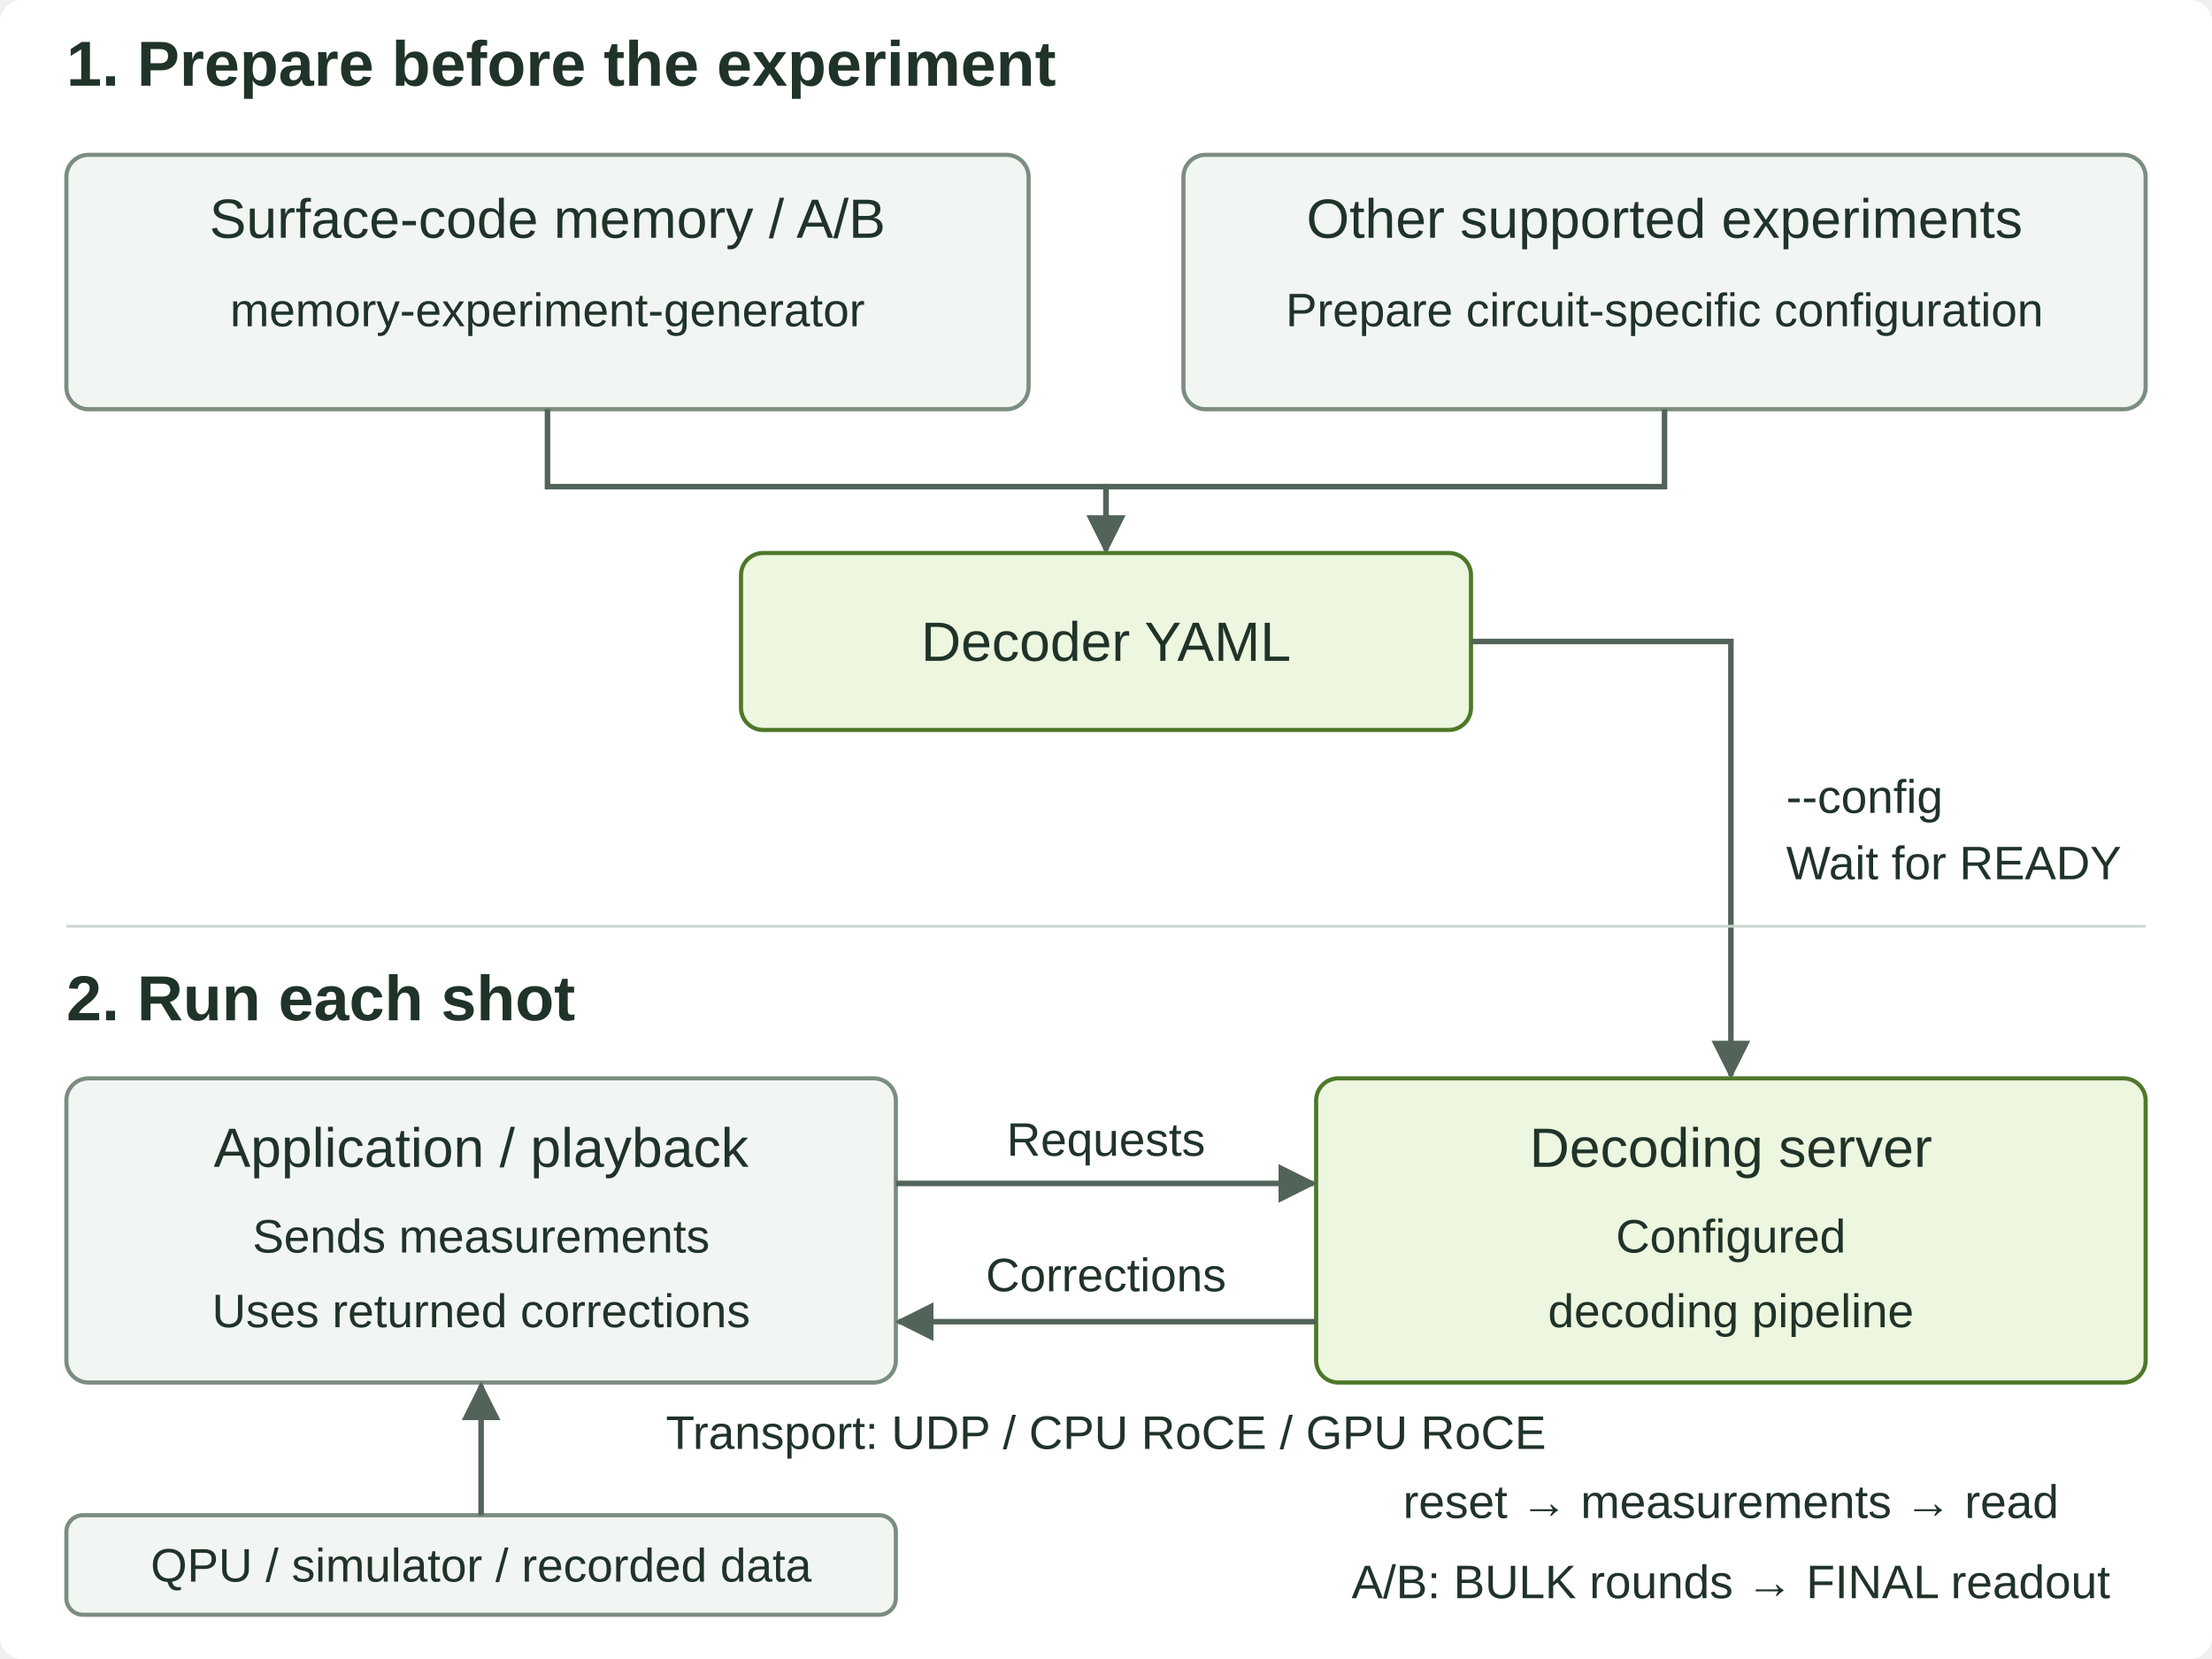
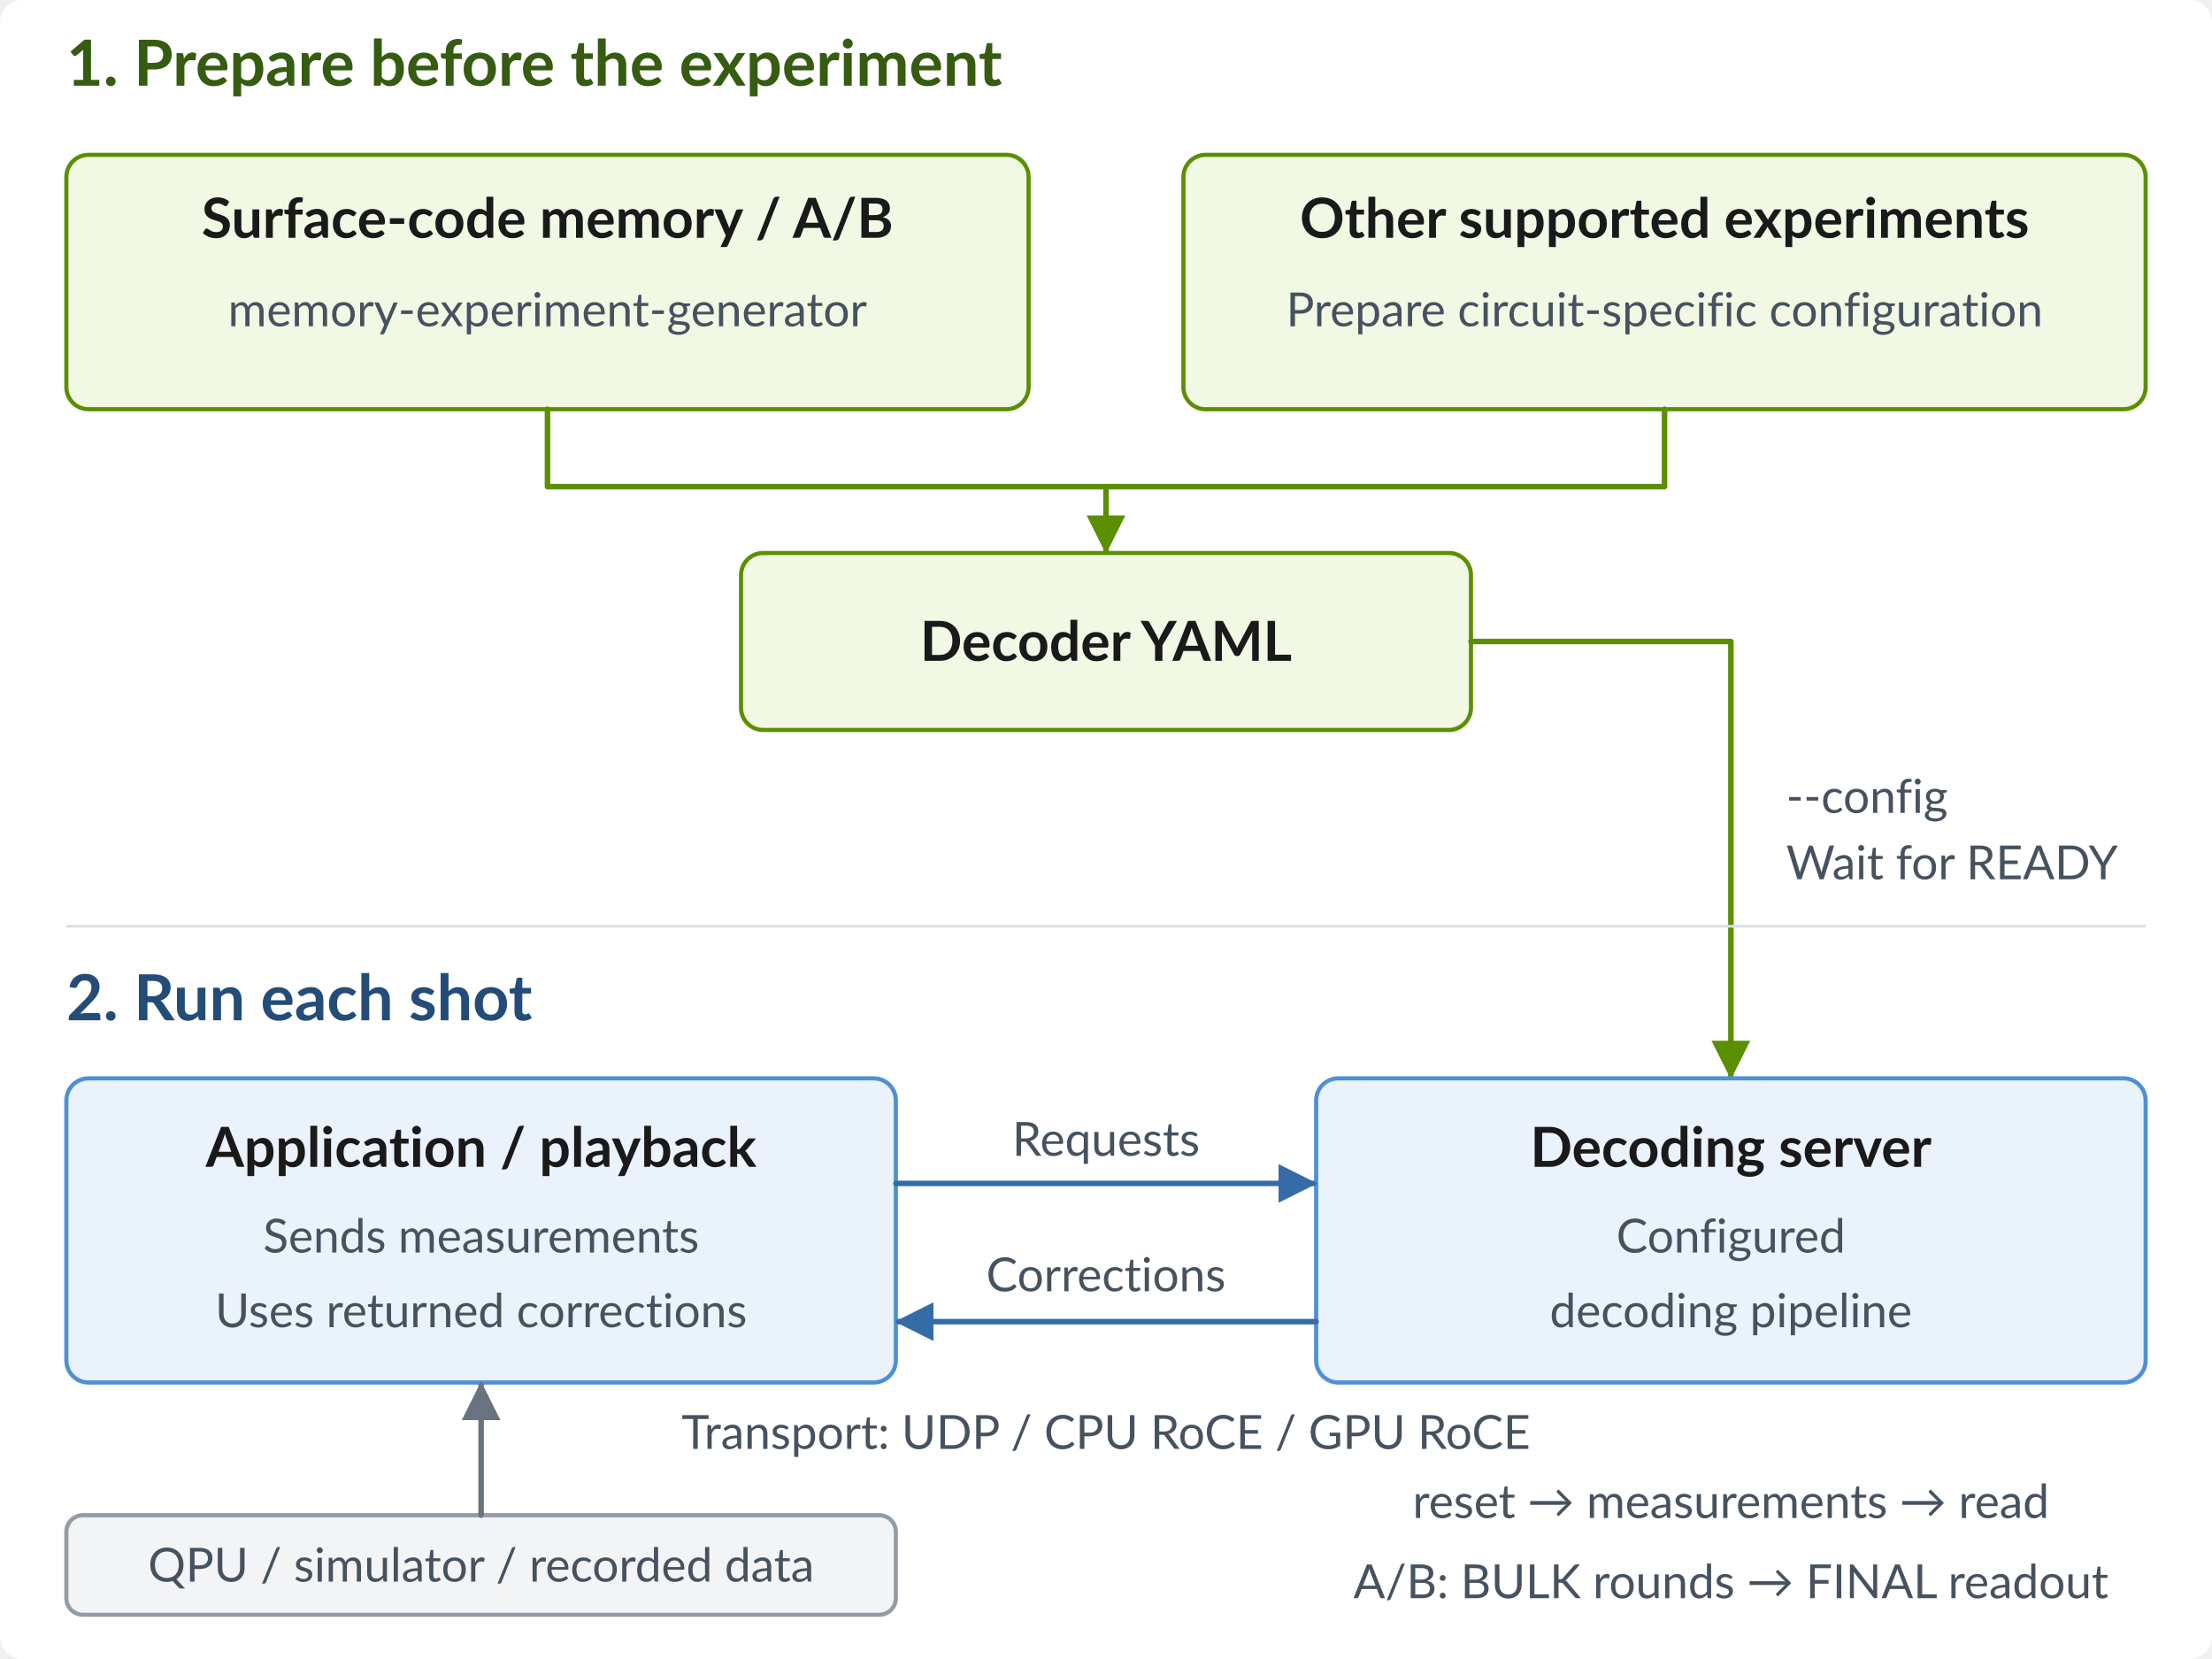
<svg xmlns="http://www.w3.org/2000/svg" width="800" height="600" viewBox="0 0 800 600" role="img" aria-labelledby="title description">
  <defs>
    <marker id="arrow" viewBox="0 0 10 10" refX="9" refY="5" markerWidth="7" markerHeight="7" orient="auto-start-reverse">
-       <path d="M 0 0 L 10 5 L 0 10 z" fill="#52645a" />
+       <path d="M 0 0 L 10 5 L 0 10 z" fill="#687580" />
+     </marker>
+     <marker id="prepare-arrow" viewBox="0 0 10 10" refX="9" refY="5" markerWidth="7" markerHeight="7" orient="auto-start-reverse">
+       <path d="M 0 0 L 10 5 L 0 10 z" fill="#5a8f00" />
+     </marker>
+     <marker id="runtime-arrow" viewBox="0 0 10 10" refX="9" refY="5" markerWidth="7" markerHeight="7" orient="auto-start-reverse">
+       <path d="M 0 0 L 10 5 L 0 10 z" fill="#356ca8" />
    </marker>
  </defs>
  <style>
-     text { font-family: Arial, Helvetica, sans-serif; fill: #203329; text-anchor: middle; font-size: 20px; }
+     text { font-family: Lato, 'Helvetica Neue', Arial, sans-serif; fill: #1a1a1a; text-anchor: middle; font-size: 20px; }
    .heading { font-size: 23px; font-weight: bold; text-anchor: start; }
-     .label { font-size: 17px; }
-     .edge-label { font-size: 17px; text-anchor: start; }
-     .node { fill: #f2f6f3; stroke: #7b8d81; stroke-width: 1.5; }
-     .configured { fill: #edf6df; stroke: #4e7829; stroke-width: 1.5; }
-     .edge { fill: none; stroke: #52645a; stroke-width: 2; marker-end: url(#arrow); }
-     .divider { stroke: #ccd6cf; stroke-width: 1; }
+     .prepare-heading { fill: #355c10; }
+     .runtime-heading { fill: #244c78; }
+     .node-title { font-weight: bold; }
+     .label { font-size: 17px; fill: #46525f; }
+     .edge-label { font-size: 17px; fill: #46525f; text-anchor: start; }
+     .node { fill: #f3f4f6; stroke: #929ca6; stroke-width: 1.5; }
+     .preparation { fill: #f1f8e4; stroke: #5a8f00; stroke-width: 1.5; }
+     .runtime { fill: #eaf2fc; stroke: #4f8fd6; stroke-width: 1.5; }
+     .edge { fill: none; stroke: #687580; stroke-width: 2; stroke-linecap: round; stroke-linejoin: round; marker-end: url(#arrow); }
+     .prepare-edge { stroke: #5a8f00; marker-end: url(#prepare-arrow); }
+     .runtime-edge { stroke: #356ca8; marker-end: url(#runtime-arrow); }
+     .join { marker-end: none; }
+     .divider { stroke: #d9dfe5; stroke-width: 1; }
  </style>
  <rect width="800" height="600" rx="8" fill="#ffffff" />
-   <text class="heading" x="24" y="31">1. Prepare before the experiment</text>
-   <rect class="node" x="24" y="56" width="348" height="92" rx="8" />
-   <text x="198" y="86">Surface-code memory / A/B</text>
+   <text class="heading prepare-heading" x="24" y="31">1. Prepare before the experiment</text>
+   <rect class="preparation" x="24" y="56" width="348" height="92" rx="8" />
+   <text class="node-title" x="198" y="86">Surface-code memory / A/B</text>
  <text class="label" x="198" y="118">memory-experiment-generator</text>
-   <rect class="node" x="428" y="56" width="348" height="92" rx="8" />
-   <text x="602" y="86">Other supported experiments</text>
+   <rect class="preparation" x="428" y="56" width="348" height="92" rx="8" />
+   <text class="node-title" x="602" y="86">Other supported experiments</text>
  <text class="label" x="602" y="118">Prepare circuit-specific configuration</text>
-   <path class="edge" d="M 198 148 V 176 H 400 V 199" />
-   <path class="edge" d="M 602 148 V 176 H 400 V 199" />
-   <rect class="configured" x="268" y="200" width="264" height="64" rx="8" />
-   <text x="400" y="239">Decoder YAML</text>
-   <path class="edge" d="M 532 232 H 626 V 389" />
+   <path class="edge prepare-edge join" d="M 198 148 V 176 H 602 V 148" />
+   <path class="edge prepare-edge" d="M 400 176 V 199" />
+   <rect class="preparation" x="268" y="200" width="264" height="64" rx="8" />
+   <text class="node-title" x="400" y="239">Decoder YAML</text>
+   <path class="edge prepare-edge" d="M 532 232 H 626 V 389" />
  <text class="edge-label" x="646" y="294">--config</text>
  <text class="edge-label" x="646" y="318">Wait for READY</text>
  <line class="divider" x1="24" y1="335" x2="776" y2="335" />
-   <text class="heading" x="24" y="369">2. Run each shot</text>
-   <rect class="node" x="24" y="390" width="300" height="110" rx="8" />
-   <text x="174" y="422">Application / playback</text>
+   <text class="heading runtime-heading" x="24" y="369">2. Run each shot</text>
+   <rect class="runtime" x="24" y="390" width="300" height="110" rx="8" />
+   <text class="node-title" x="174" y="422">Application / playback</text>
  <text class="label" x="174" y="453">Sends measurements</text>
  <text class="label" x="174" y="480">Uses returned corrections</text>
-   <rect class="configured" x="476" y="390" width="300" height="110" rx="8" />
-   <text x="626" y="422">Decoding server</text>
+   <rect class="runtime" x="476" y="390" width="300" height="110" rx="8" />
+   <text class="node-title" x="626" y="422">Decoding server</text>
  <text class="label" x="626" y="453">Configured</text>
  <text class="label" x="626" y="480">decoding pipeline</text>
-   <path class="edge" d="M 324 428 H 475" />
+   <path class="edge runtime-edge" d="M 324 428 H 475" />
  <text class="label" x="400" y="418">Requests</text>
-   <path class="edge" d="M 476 478 H 325" />
+   <path class="edge runtime-edge" d="M 476 478 H 325" />
  <text class="label" x="400" y="467">Corrections</text>
  <text class="label" x="400" y="524">Transport: UDP / CPU RoCE / GPU RoCE</text>
  <rect class="node" x="24" y="548" width="300" height="36" rx="6" />
  <text class="label" x="174" y="572">QPU / simulator / recorded data</text>
  <path class="edge" d="M 174 548 V 501" />
  <text class="label" x="626" y="549">reset → measurements → read</text>
  <text class="label" x="626" y="578">A/B: BULK rounds → FINAL readout</text>
</svg>
